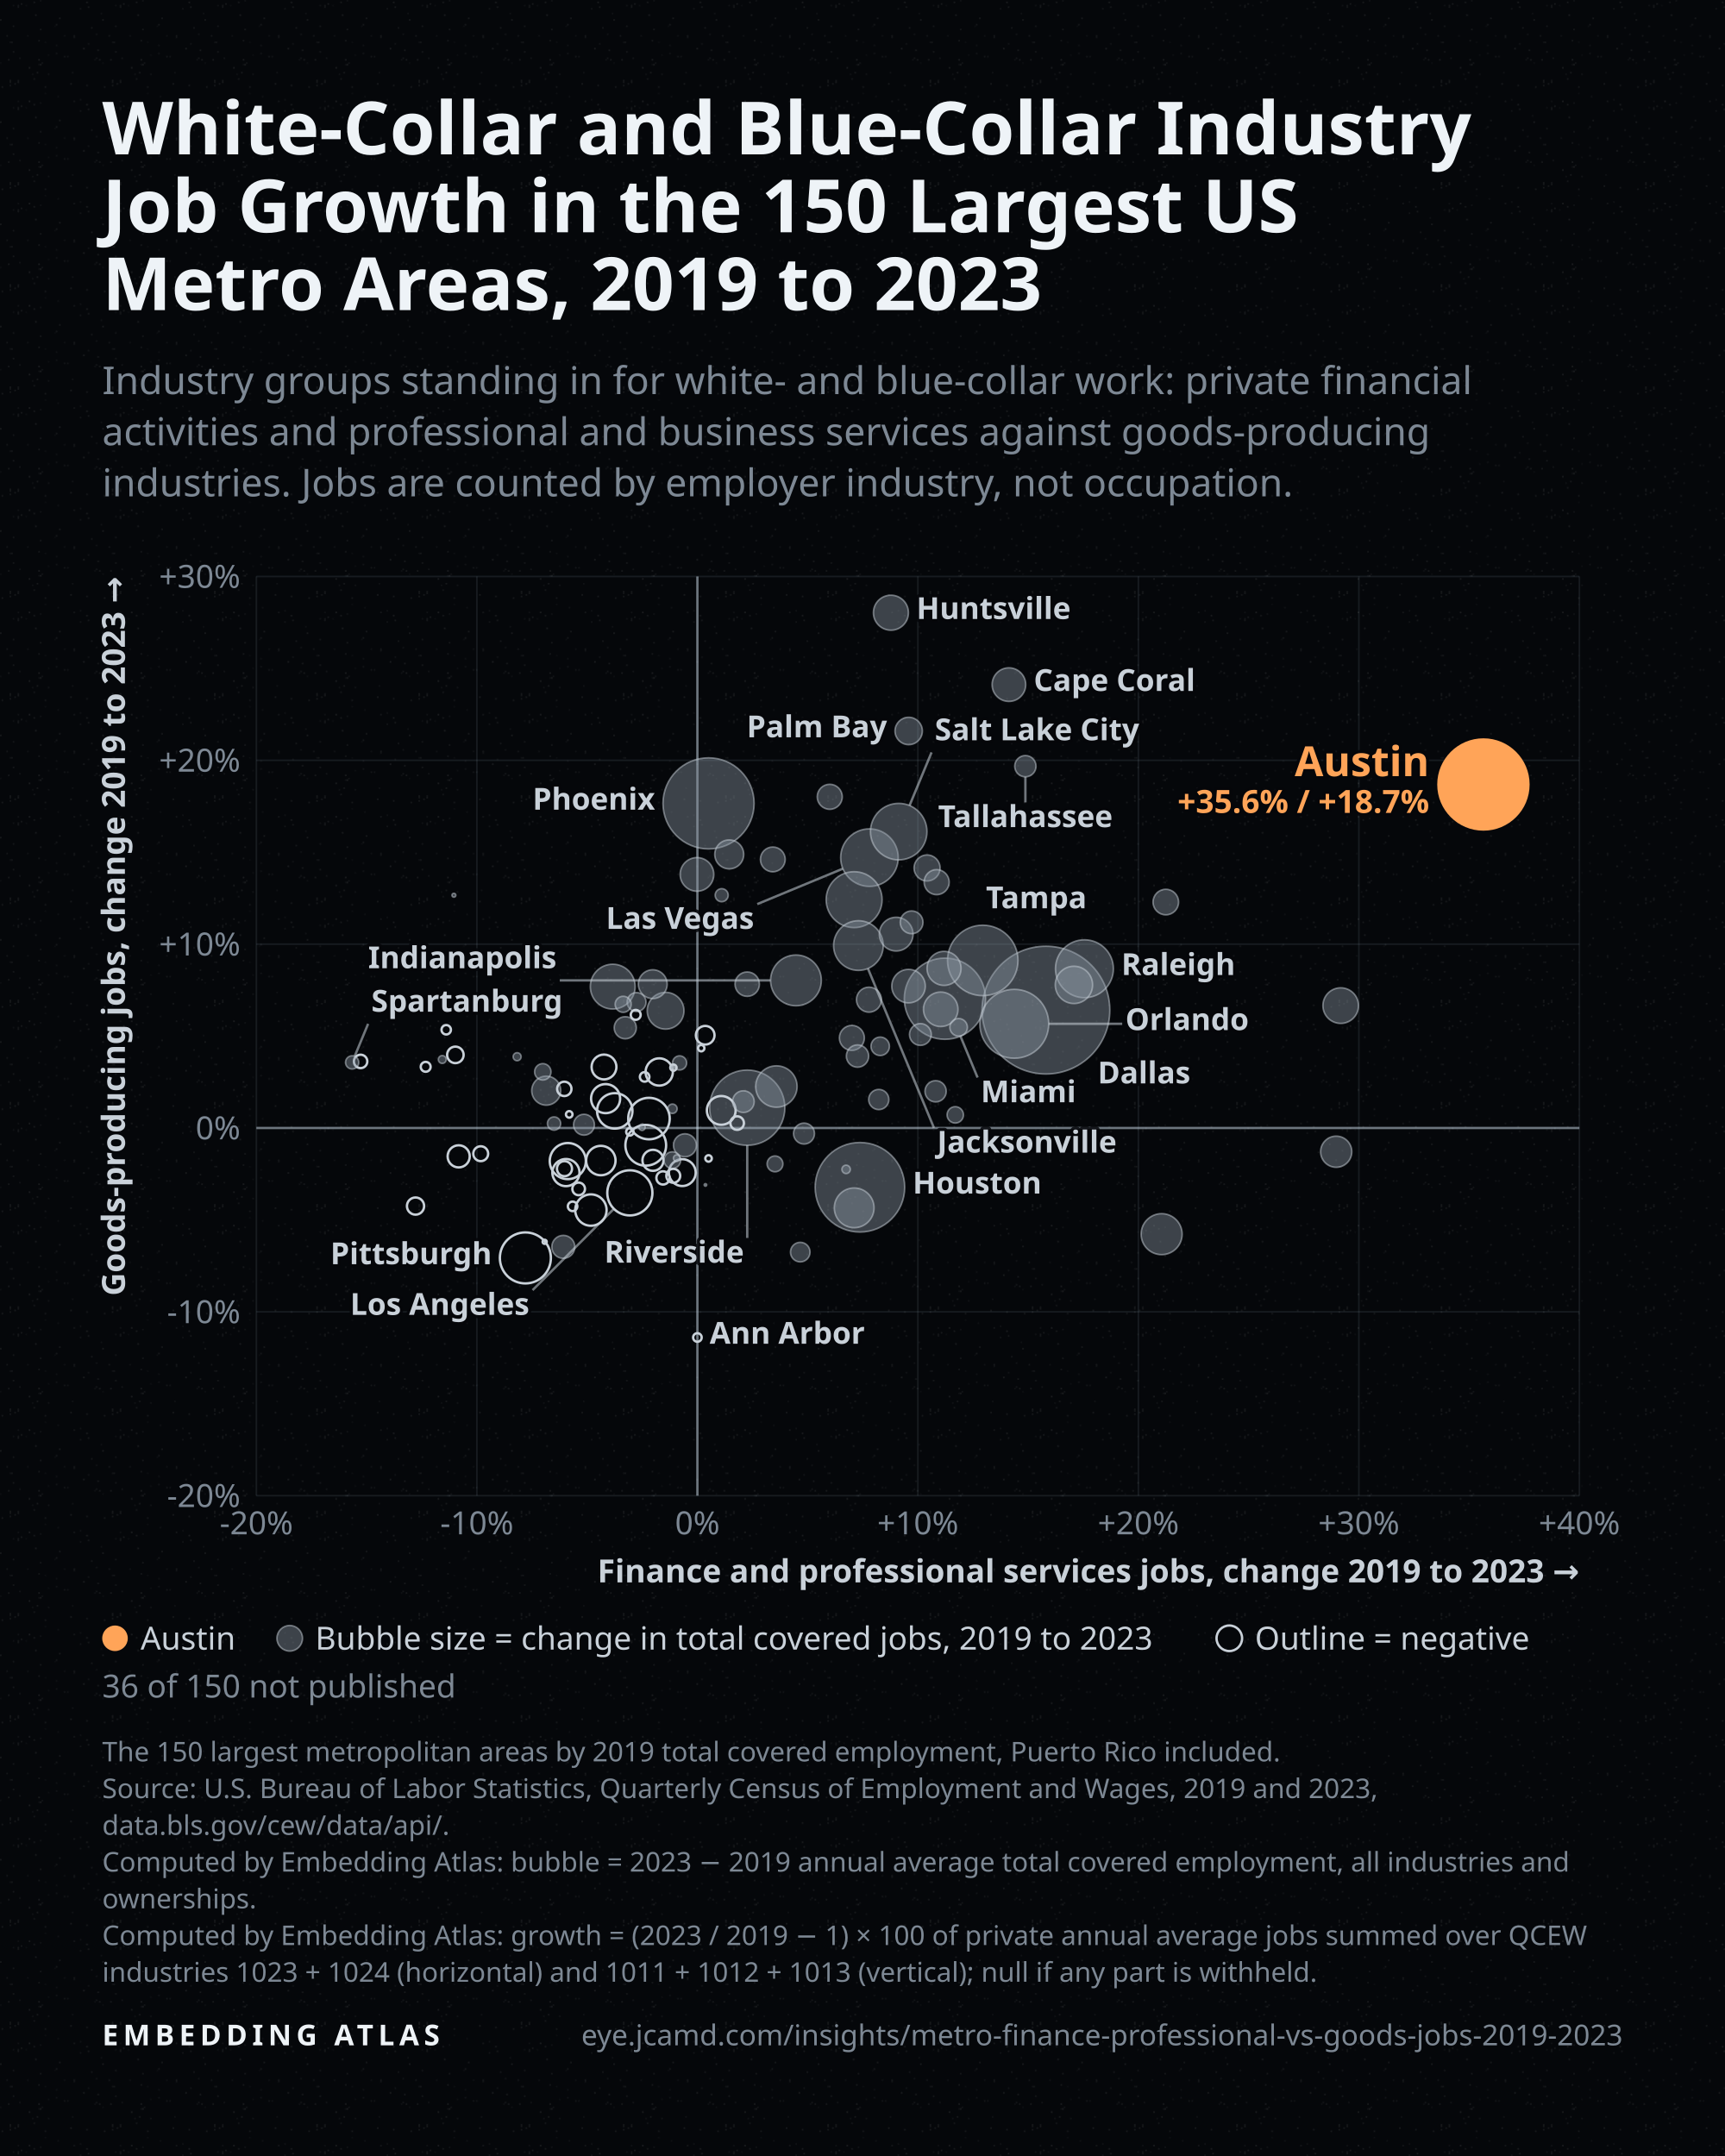
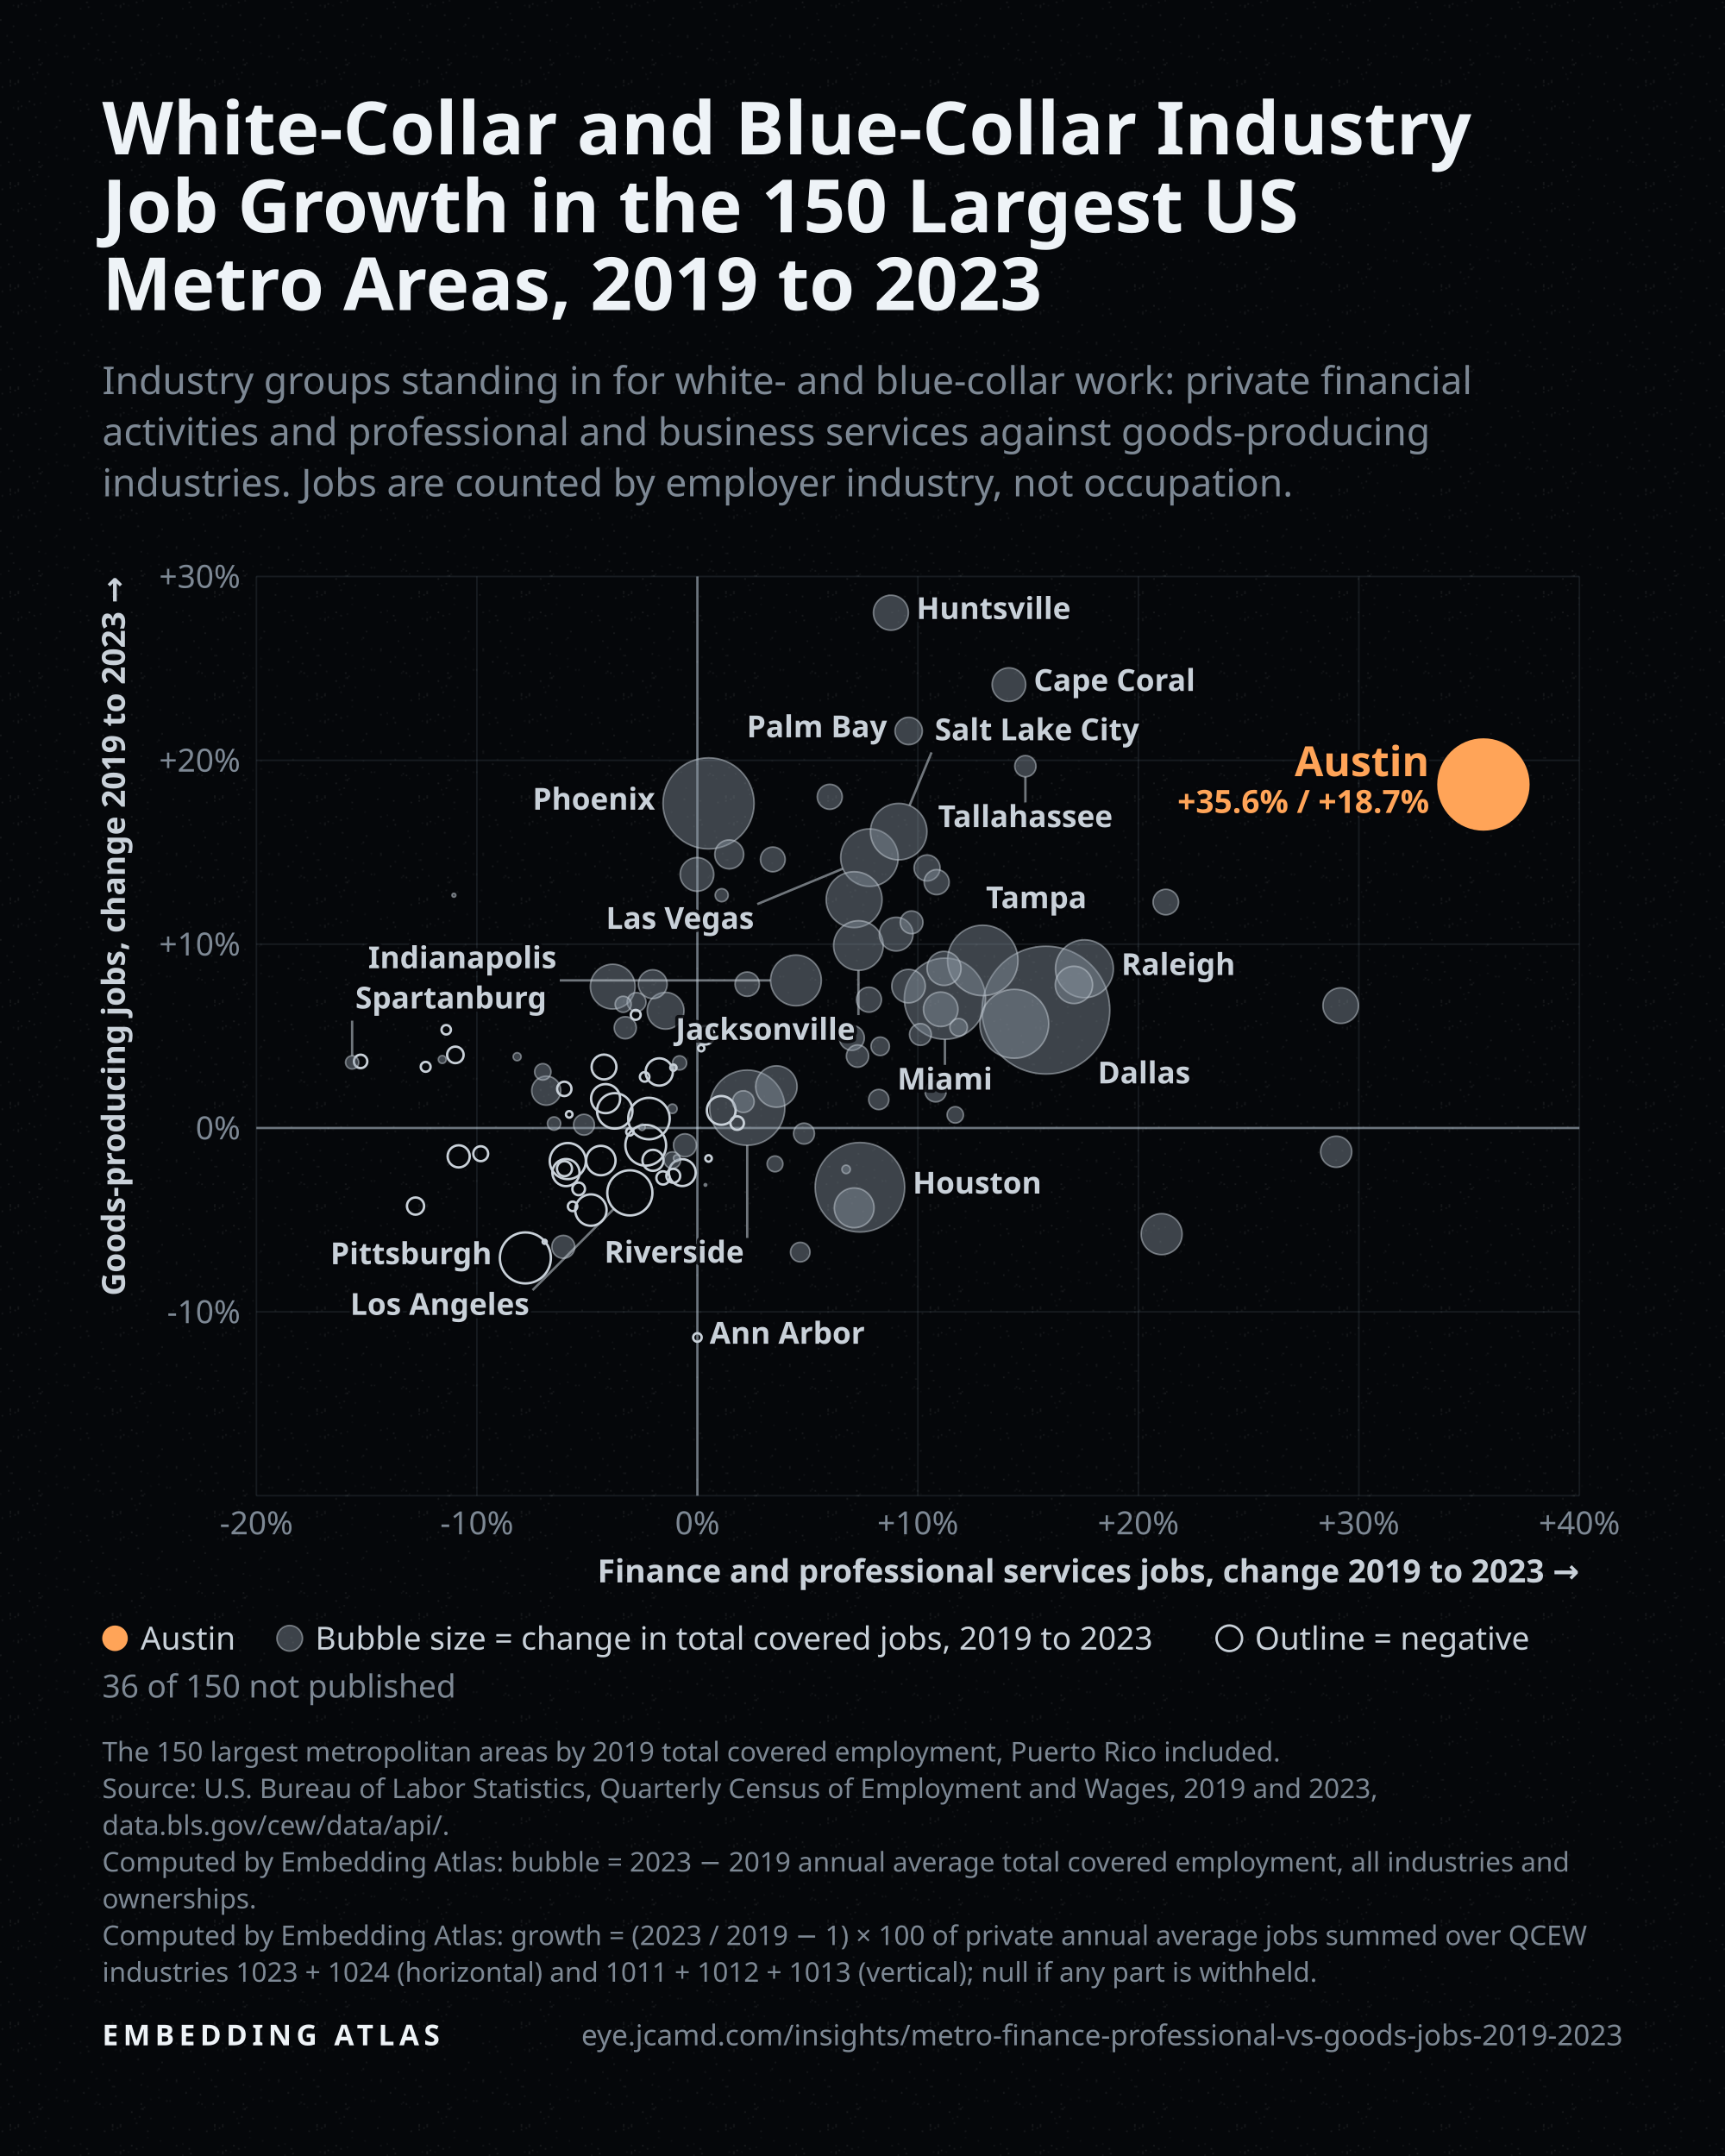
<svg xmlns="http://www.w3.org/2000/svg" width="1080" height="1350" viewBox="0 0 1080 1350" role="img" aria-labelledby="i163cb586219c9-t i163cb586219c9-d" font-family="Geist,system-ui,sans-serif">
  <defs>
    <pattern id="i163cb586219c9-grain" width="64" height="64" patternUnits="userSpaceOnUse">
      <rect x="60" y="21" width="1" height="1" fill="#ffffff" fill-opacity="0.05" />
      <rect x="0" y="39" width="1" height="1" fill="#ffffff" fill-opacity="0.03" />
      <rect x="44" y="52" width="1" height="1" fill="#ffffff" fill-opacity="0.07" />
      <rect x="60" y="36" width="1" height="1" fill="#ffffff" fill-opacity="0.06" />
      <rect x="46" y="63" width="1" height="1" fill="#ffffff" fill-opacity="0.06" />
      <rect x="28" y="54" width="1" height="1" fill="#ffffff" fill-opacity="0.07" />
      <rect x="57" y="17" width="1" height="1" fill="#ffffff" fill-opacity="0.06" />
      <rect x="46" y="22" width="1" height="1" fill="#ffffff" fill-opacity="0.07" />
      <rect x="6" y="26" width="1" height="1" fill="#ffffff" fill-opacity="0.04" />
      <rect x="8" y="16" width="1" height="1" fill="#ffffff" fill-opacity="0.06" />
      <rect x="16" y="3" width="1" height="1" fill="#ffffff" fill-opacity="0.03" />
      <rect x="23" y="45" width="1" height="1" fill="#ffffff" fill-opacity="0.07" />
      <rect x="35" y="28" width="1" height="1" fill="#ffffff" fill-opacity="0.04" />
      <rect x="8" y="3" width="1" height="1" fill="#ffffff" fill-opacity="0.04" />
      <rect x="25" y="0" width="1" height="1" fill="#ffffff" fill-opacity="0.04" />
      <rect x="22" y="9" width="1" height="1" fill="#ffffff" fill-opacity="0.08" />
      <rect x="6" y="50" width="1" height="1" fill="#ffffff" fill-opacity="0.07" />
      <rect x="37" y="11" width="1" height="1" fill="#ffffff" fill-opacity="0.07" />
      <rect x="8" y="32" width="1" height="1" fill="#ffffff" fill-opacity="0.06" />
      <rect x="24" y="37" width="1" height="1" fill="#ffffff" fill-opacity="0.08" />
      <rect x="6" y="53" width="1" height="1" fill="#ffffff" fill-opacity="0.07" />
      <rect x="9" y="52" width="1" height="1" fill="#ffffff" fill-opacity="0.07" />
      <rect x="42" y="35" width="1" height="1" fill="#ffffff" fill-opacity="0.05" />
      <rect x="63" y="8" width="1" height="1" fill="#ffffff" fill-opacity="0.04" />
      <rect x="18" y="42" width="1" height="1" fill="#ffffff" fill-opacity="0.08" />
      <rect x="40" y="35" width="1" height="1" fill="#ffffff" fill-opacity="0.06" />
      <rect x="11" y="51" width="1" height="1" fill="#ffffff" fill-opacity="0.07" />
      <rect x="26" y="39" width="1" height="1" fill="#ffffff" fill-opacity="0.05" />
      <rect x="21" y="1" width="1" height="1" fill="#ffffff" fill-opacity="0.07" />
      <rect x="1" y="54" width="1" height="1" fill="#ffffff" fill-opacity="0.07" />
      <rect x="30" y="34" width="1" height="1" fill="#ffffff" fill-opacity="0.03" />
      <rect x="45" y="45" width="1" height="1" fill="#ffffff" fill-opacity="0.04" />
      <rect x="36" y="60" width="1" height="1" fill="#ffffff" fill-opacity="0.04" />
      <rect x="62" y="37" width="1" height="1" fill="#ffffff" fill-opacity="0.07" />
      <rect x="17" y="22" width="1" height="1" fill="#ffffff" fill-opacity="0.04" />
      <rect x="59" y="37" width="1" height="1" fill="#ffffff" fill-opacity="0.04" />
      <rect x="52" y="30" width="1" height="1" fill="#ffffff" fill-opacity="0.08" />
      <rect x="28" y="58" width="1" height="1" fill="#ffffff" fill-opacity="0.03" />
      <rect x="11" y="4" width="1" height="1" fill="#ffffff" fill-opacity="0.06" />
      <rect x="34" y="16" width="1" height="1" fill="#ffffff" fill-opacity="0.03" />
      <rect x="20" y="46" width="1" height="1" fill="#ffffff" fill-opacity="0.04" />
      <rect x="25" y="40" width="1" height="1" fill="#ffffff" fill-opacity="0.08" />
      <rect x="40" y="22" width="1" height="1" fill="#ffffff" fill-opacity="0.04" />
      <rect x="35" y="15" width="1" height="1" fill="#ffffff" fill-opacity="0.07" />
      <rect x="11" y="3" width="1" height="1" fill="#ffffff" fill-opacity="0.06" />
      <rect x="21" y="49" width="1" height="1" fill="#ffffff" fill-opacity="0.06" />
      <rect x="11" y="50" width="1" height="1" fill="#ffffff" fill-opacity="0.06" />
      <rect x="0" y="12" width="1" height="1" fill="#ffffff" fill-opacity="0.07" />
      <rect x="55" y="4" width="1" height="1" fill="#ffffff" fill-opacity="0.07" />
      <rect x="7" y="26" width="1" height="1" fill="#ffffff" fill-opacity="0.06" />
      <rect x="61" y="31" width="1" height="1" fill="#ffffff" fill-opacity="0.07" />
      <rect x="35" y="33" width="1" height="1" fill="#ffffff" fill-opacity="0.05" />
      <rect x="54" y="1" width="1" height="1" fill="#ffffff" fill-opacity="0.08" />
      <rect x="46" y="23" width="1" height="1" fill="#ffffff" fill-opacity="0.05" />
      <rect x="12" y="36" width="1" height="1" fill="#ffffff" fill-opacity="0.05" />
      <rect x="50" y="5" width="1" height="1" fill="#ffffff" fill-opacity="0.05" />
      <rect x="5" y="37" width="1" height="1" fill="#ffffff" fill-opacity="0.07" />
      <rect x="30" y="46" width="1" height="1" fill="#ffffff" fill-opacity="0.05" />
      <rect x="18" y="63" width="1" height="1" fill="#ffffff" fill-opacity="0.08" />
      <rect x="6" y="51" width="1" height="1" fill="#ffffff" fill-opacity="0.06" />
      <rect x="11" y="63" width="1" height="1" fill="#ffffff" fill-opacity="0.04" />
      <rect x="4" y="22" width="1" height="1" fill="#ffffff" fill-opacity="0.06" />
      <rect x="24" y="40" width="1" height="1" fill="#ffffff" fill-opacity="0.04" />
      <rect x="24" y="25" width="1" height="1" fill="#ffffff" fill-opacity="0.06" />
      <rect x="25" y="18" width="1" height="1" fill="#ffffff" fill-opacity="0.06" />
      <rect x="28" y="26" width="1" height="1" fill="#ffffff" fill-opacity="0.03" />
      <rect x="55" y="27" width="1" height="1" fill="#ffffff" fill-opacity="0.05" />
      <rect x="54" y="53" width="1" height="1" fill="#ffffff" fill-opacity="0.07" />
      <rect x="50" y="62" width="1" height="1" fill="#ffffff" fill-opacity="0.04" />
      <rect x="13" y="2" width="1" height="1" fill="#ffffff" fill-opacity="0.07" />
    </pattern>
  </defs>
  <rect x="0" y="0" width="1080" height="1350" fill="#05070a" />
  <rect x="0" y="0" width="1080" height="1350" fill="url(#i163cb586219c9-grain)" />
  <line x1="160.53" y1="360.97" x2="160.53" y2="936.53" stroke="#b4d2eb" stroke-opacity="0.1" stroke-width="1" />
  <line x1="298.58" y1="360.97" x2="298.58" y2="936.53" stroke="#b4d2eb" stroke-opacity="0.1" stroke-width="1" />
  <line x1="436.63" y1="360.97" x2="436.63" y2="936.53" stroke="#b4d2eb" stroke-opacity="0.1" stroke-width="1" />
  <line x1="574.68" y1="360.97" x2="574.68" y2="936.53" stroke="#b4d2eb" stroke-opacity="0.1" stroke-width="1" />
  <line x1="712.73" y1="360.97" x2="712.73" y2="936.53" stroke="#b4d2eb" stroke-opacity="0.1" stroke-width="1" />
  <line x1="850.78" y1="360.97" x2="850.78" y2="936.53" stroke="#b4d2eb" stroke-opacity="0.1" stroke-width="1" />
  <line x1="988.83" y1="360.97" x2="988.83" y2="936.53" stroke="#b4d2eb" stroke-opacity="0.1" stroke-width="1" />
  <line x1="160.53" y1="936.53" x2="988.83" y2="936.53" stroke="#b4d2eb" stroke-opacity="0.1" stroke-width="1" />
  <line x1="160.53" y1="821.41" x2="988.83" y2="821.41" stroke="#b4d2eb" stroke-opacity="0.1" stroke-width="1" />
  <line x1="160.53" y1="706.3" x2="988.83" y2="706.3" stroke="#b4d2eb" stroke-opacity="0.1" stroke-width="1" />
  <line x1="160.53" y1="591.19" x2="988.83" y2="591.19" stroke="#b4d2eb" stroke-opacity="0.1" stroke-width="1" />
  <line x1="160.53" y1="476.08" x2="988.83" y2="476.08" stroke="#b4d2eb" stroke-opacity="0.1" stroke-width="1" />
  <line x1="160.53" y1="360.97" x2="988.83" y2="360.97" stroke="#b4d2eb" stroke-opacity="0.1" stroke-width="1" />
  <line x1="436.63" y1="360.97" x2="436.63" y2="936.53" stroke="#d6e6f2" stroke-opacity="0.45" stroke-width="1.5" />
  <line x1="160.53" y1="706.3" x2="988.83" y2="706.3" stroke="#d6e6f2" stroke-opacity="0.45" stroke-width="1.5" />
  <circle cx="654.84" cy="632.49" r="40" fill="#8b96a3" fill-opacity="0.42" stroke="#c9d1d9" stroke-opacity="0.5" stroke-width="1" />
+   <circle cx="928.75" cy="491.22" r="28.92" fill="#ffa458" />
  <circle cx="443.62" cy="503.04" r="28.52" fill="#8b96a3" fill-opacity="0.42" stroke="#c9d1d9" stroke-opacity="0.5" stroke-width="1" />
  <circle cx="538.39" cy="743.42" r="28.03" fill="#8b96a3" fill-opacity="0.42" stroke="#c9d1d9" stroke-opacity="0.5" stroke-width="1" />
  <circle cx="591.6" cy="625.35" r="25.43" fill="#8b96a3" fill-opacity="0.42" stroke="#c9d1d9" stroke-opacity="0.5" stroke-width="1" />
  <circle cx="467.83" cy="693.59" r="23.56" fill="#8b96a3" fill-opacity="0.42" stroke="#c9d1d9" stroke-opacity="0.5" stroke-width="1" />
  <circle cx="615.29" cy="601.39" r="22.06" fill="#8b96a3" fill-opacity="0.42" stroke="#c9d1d9" stroke-opacity="0.5" stroke-width="1" />
  <circle cx="635.02" cy="641.06" r="21.57" fill="#8b96a3" fill-opacity="0.42" stroke="#c9d1d9" stroke-opacity="0.5" stroke-width="1" />
  <circle cx="678.95" cy="606.59" r="18.13" fill="#8b96a3" fill-opacity="0.42" stroke="#c9d1d9" stroke-opacity="0.5" stroke-width="1" />
  <circle cx="544.35" cy="537.02" r="18.02" fill="#8b96a3" fill-opacity="0.42" stroke="#c9d1d9" stroke-opacity="0.5" stroke-width="1" />
  <circle cx="562.67" cy="520.73" r="17.69" fill="#8b96a3" fill-opacity="0.42" stroke="#c9d1d9" stroke-opacity="0.5" stroke-width="1" />
  <circle cx="534.75" cy="563.33" r="17.51" fill="#8b96a3" fill-opacity="0.42" stroke="#c9d1d9" stroke-opacity="0.5" stroke-width="1" />
  <circle cx="328.93" cy="787.66" r="15.97" fill="none" stroke="#c9d1d9" stroke-width="1.5" />
  <circle cx="498.34" cy="613.88" r="15.89" fill="#8b96a3" fill-opacity="0.42" stroke="#c9d1d9" stroke-opacity="0.5" stroke-width="1" />
  <circle cx="537.45" cy="592.07" r="15.55" fill="#8b96a3" fill-opacity="0.42" stroke="#c9d1d9" stroke-opacity="0.5" stroke-width="1" />
  <circle cx="394.34" cy="746.93" r="14.13" fill="none" stroke="#c9d1d9" stroke-width="1.5" />
  <circle cx="383.62" cy="617.79" r="14.03" fill="#8b96a3" fill-opacity="0.42" stroke="#c9d1d9" stroke-opacity="0.5" stroke-width="1" />
  <circle cx="406.31" cy="700.4" r="12.99" fill="none" stroke="#c9d1d9" stroke-width="1.5" />
  <circle cx="486.1" cy="680.33" r="12.96" fill="#8b96a3" fill-opacity="0.42" stroke="#c9d1d9" stroke-opacity="0.5" stroke-width="1" />
  <circle cx="727.28" cy="772.78" r="12.83" fill="#8b96a3" fill-opacity="0.42" stroke="#c9d1d9" stroke-opacity="0.5" stroke-width="1" />
  <circle cx="404.3" cy="717.13" r="12.75" fill="none" stroke="#c9d1d9" stroke-width="1.5" />
  <circle cx="534.79" cy="756.3" r="12.44" fill="#8b96a3" fill-opacity="0.42" stroke="#c9d1d9" stroke-opacity="0.5" stroke-width="1" />
  <circle cx="672.37" cy="616.7" r="11.68" fill="#8b96a3" fill-opacity="0.42" stroke="#c9d1d9" stroke-opacity="0.5" stroke-width="1" />
  <circle cx="416.72" cy="632.88" r="11.51" fill="#8b96a3" fill-opacity="0.42" stroke="#c9d1d9" stroke-opacity="0.5" stroke-width="1" />
  <circle cx="355.49" cy="727.02" r="11.3" fill="none" stroke="#c9d1d9" stroke-width="1.5" />
  <circle cx="839.41" cy="629.68" r="11.14" fill="#8b96a3" fill-opacity="0.42" stroke="#c9d1d9" stroke-opacity="0.5" stroke-width="1" />
  <circle cx="384.89" cy="695.58" r="11.09" fill="none" stroke="#c9d1d9" stroke-width="1.5" />
  <circle cx="557.8" cy="383.65" r="10.96" fill="#8b96a3" fill-opacity="0.42" stroke="#c9d1d9" stroke-opacity="0.5" stroke-width="1" />
  <circle cx="588.98" cy="631.98" r="10.8" fill="#8b96a3" fill-opacity="0.42" stroke="#c9d1d9" stroke-opacity="0.5" stroke-width="1" />
  <circle cx="591.05" cy="606.37" r="10.65" fill="#8b96a3" fill-opacity="0.42" stroke="#c9d1d9" stroke-opacity="0.5" stroke-width="1" />
  <circle cx="561.09" cy="584.92" r="10.56" fill="#8b96a3" fill-opacity="0.42" stroke="#c9d1d9" stroke-opacity="0.5" stroke-width="1" />
  <circle cx="436.37" cy="547.52" r="10.53" fill="#8b96a3" fill-opacity="0.42" stroke="#c9d1d9" stroke-opacity="0.5" stroke-width="1" />
  <circle cx="631.67" cy="428.69" r="10.51" fill="#8b96a3" fill-opacity="0.42" stroke="#c9d1d9" stroke-opacity="0.5" stroke-width="1" />
  <circle cx="568.82" cy="617.48" r="10.49" fill="#8b96a3" fill-opacity="0.42" stroke="#c9d1d9" stroke-opacity="0.5" stroke-width="1" />
  <circle cx="369.96" cy="757.69" r="9.82" fill="none" stroke="#c9d1d9" stroke-width="1.5" />
  <circle cx="836.58" cy="721.16" r="9.75" fill="#8b96a3" fill-opacity="0.42" stroke="#c9d1d9" stroke-opacity="0.5" stroke-width="1" />
  <circle cx="376.18" cy="726.69" r="9.2" fill="none" stroke="#c9d1d9" stroke-width="1.5" />
  <circle cx="379.16" cy="687.92" r="9.09" fill="none" stroke="#c9d1d9" stroke-width="1.5" />
  <circle cx="342" cy="682.92" r="9.09" fill="#8b96a3" fill-opacity="0.42" stroke="#c9d1d9" stroke-opacity="0.5" stroke-width="1" />
  <circle cx="456.57" cy="534.98" r="9.06" fill="#8b96a3" fill-opacity="0.42" stroke="#c9d1d9" stroke-opacity="0.5" stroke-width="1" />
  <circle cx="408.68" cy="616.25" r="9.01" fill="#8b96a3" fill-opacity="0.42" stroke="#c9d1d9" stroke-opacity="0.5" stroke-width="1" />
  <circle cx="451.57" cy="695.28" r="8.99" fill="none" stroke="#c9d1d9" stroke-width="1.5" />
  <circle cx="568.92" cy="457.71" r="8.56" fill="#8b96a3" fill-opacity="0.42" stroke="#c9d1d9" stroke-opacity="0.5" stroke-width="1" />
  <circle cx="412.73" cy="671.22" r="8.53" fill="none" stroke="#c9d1d9" stroke-width="1.5" />
  <circle cx="354.32" cy="734.22" r="8.49" fill="none" stroke="#c9d1d9" stroke-width="1.5" />
  <circle cx="427.17" cy="734.23" r="8.4" fill="none" stroke="#c9d1d9" stroke-width="1.5" />
  <circle cx="580.43" cy="543.49" r="8.14" fill="#8b96a3" fill-opacity="0.42" stroke="#c9d1d9" stroke-opacity="0.5" stroke-width="1" />
  <circle cx="729.9" cy="564.84" r="8" fill="#8b96a3" fill-opacity="0.42" stroke="#c9d1d9" stroke-opacity="0.5" stroke-width="1" />
  <circle cx="586.42" cy="552.36" r="7.84" fill="#8b96a3" fill-opacity="0.42" stroke="#c9d1d9" stroke-opacity="0.5" stroke-width="1" />
  <circle cx="519.49" cy="498.92" r="7.83" fill="#8b96a3" fill-opacity="0.42" stroke="#c9d1d9" stroke-opacity="0.5" stroke-width="1" />
  <circle cx="544.04" cy="625.95" r="7.82" fill="#8b96a3" fill-opacity="0.42" stroke="#c9d1d9" stroke-opacity="0.5" stroke-width="1" />
  <circle cx="533.34" cy="649.9" r="7.82" fill="#8b96a3" fill-opacity="0.42" stroke="#c9d1d9" stroke-opacity="0.5" stroke-width="1" />
  <circle cx="378.15" cy="668.1" r="7.77" fill="none" stroke="#c9d1d9" stroke-width="1.5" />
  <circle cx="483.84" cy="538.12" r="7.76" fill="#8b96a3" fill-opacity="0.42" stroke="#c9d1d9" stroke-opacity="0.5" stroke-width="1" />
  <circle cx="467.82" cy="616.24" r="7.64" fill="#8b96a3" fill-opacity="0.42" stroke="#c9d1d9" stroke-opacity="0.5" stroke-width="1" />
  <circle cx="352.69" cy="780.74" r="7.2" fill="#8b96a3" fill-opacity="0.42" stroke="#c9d1d9" stroke-opacity="0.5" stroke-width="1" />
  <circle cx="428.84" cy="717.13" r="7.2" fill="#8b96a3" fill-opacity="0.42" stroke="#c9d1d9" stroke-opacity="0.5" stroke-width="1" />
  <circle cx="570.75" cy="577.53" r="7.13" fill="#8b96a3" fill-opacity="0.42" stroke="#c9d1d9" stroke-opacity="0.5" stroke-width="1" />
  <circle cx="536.88" cy="661.26" r="6.99" fill="#8b96a3" fill-opacity="0.42" stroke="#c9d1d9" stroke-opacity="0.5" stroke-width="1" />
  <circle cx="391.47" cy="643.53" r="6.93" fill="#8b96a3" fill-opacity="0.42" stroke="#c9d1d9" stroke-opacity="0.5" stroke-width="1" />
  <circle cx="287.17" cy="724.06" r="6.93" fill="none" stroke="#c9d1d9" stroke-width="1.5" />
  <circle cx="576.24" cy="647.75" r="6.83" fill="#8b96a3" fill-opacity="0.42" stroke="#c9d1d9" stroke-opacity="0.5" stroke-width="1" />
  <circle cx="465.41" cy="689.79" r="6.79" fill="#8b96a3" fill-opacity="0.42" stroke="#c9d1d9" stroke-opacity="0.5" stroke-width="1" />
  <circle cx="585.78" cy="683.33" r="6.66" fill="#8b96a3" fill-opacity="0.42" stroke="#c9d1d9" stroke-opacity="0.5" stroke-width="1" />
  <circle cx="641.98" cy="479.76" r="6.66" fill="#8b96a3" fill-opacity="0.42" stroke="#c9d1d9" stroke-opacity="0.5" stroke-width="1" />
  <circle cx="408.81" cy="726.55" r="6.59" fill="none" stroke="#c9d1d9" stroke-width="1.5" />
  <circle cx="503.39" cy="709.79" r="6.56" fill="#8b96a3" fill-opacity="0.42" stroke="#c9d1d9" stroke-opacity="0.5" stroke-width="1" />
  <circle cx="365.64" cy="704.25" r="6.54" fill="#8b96a3" fill-opacity="0.42" stroke="#c9d1d9" stroke-opacity="0.5" stroke-width="1" />
  <circle cx="550.19" cy="688.47" r="6.32" fill="#8b96a3" fill-opacity="0.42" stroke="#c9d1d9" stroke-opacity="0.5" stroke-width="1" />
  <circle cx="501.03" cy="784.02" r="6.12" fill="#8b96a3" fill-opacity="0.42" stroke="#c9d1d9" stroke-opacity="0.5" stroke-width="1" />
  <circle cx="398.53" cy="627.45" r="5.93" fill="#8b96a3" fill-opacity="0.42" stroke="#c9d1d9" stroke-opacity="0.5" stroke-width="1" />
  <circle cx="441.52" cy="648.23" r="5.84" fill="none" stroke="#c9d1d9" stroke-width="1.5" />
  <circle cx="551.09" cy="655.15" r="5.78" fill="#8b96a3" fill-opacity="0.42" stroke="#c9d1d9" stroke-opacity="0.5" stroke-width="1" />
  <circle cx="600.18" cy="643.26" r="5.5" fill="#8b96a3" fill-opacity="0.42" stroke="#c9d1d9" stroke-opacity="0.5" stroke-width="1" />
  <circle cx="260.16" cy="755.19" r="5.38" fill="none" stroke="#c9d1d9" stroke-width="1.5" />
  <circle cx="420.93" cy="726.45" r="5.23" fill="#8b96a3" fill-opacity="0.42" stroke="#c9d1d9" stroke-opacity="0.5" stroke-width="1" />
  <circle cx="285.1" cy="660.52" r="5.17" fill="none" stroke="#c9d1d9" stroke-width="1.5" />
  <circle cx="339.84" cy="671.14" r="5.14" fill="#8b96a3" fill-opacity="0.42" stroke="#c9d1d9" stroke-opacity="0.5" stroke-width="1" />
  <circle cx="598.08" cy="698.08" r="5.13" fill="#8b96a3" fill-opacity="0.42" stroke="#c9d1d9" stroke-opacity="0.5" stroke-width="1" />
  <circle cx="390.16" cy="628.85" r="5.03" fill="#8b96a3" fill-opacity="0.42" stroke="#c9d1d9" stroke-opacity="0.5" stroke-width="1" />
  <circle cx="485.22" cy="728.78" r="4.96" fill="#8b96a3" fill-opacity="0.42" stroke="#c9d1d9" stroke-opacity="0.5" stroke-width="1" />
  <circle cx="353.41" cy="731.77" r="4.71" fill="none" stroke="#c9d1d9" stroke-width="1.5" />
  <circle cx="300.97" cy="722.4" r="4.66" fill="none" stroke="#c9d1d9" stroke-width="1.5" />
  <circle cx="353.3" cy="681.81" r="4.49" fill="none" stroke="#c9d1d9" stroke-width="1.5" />
  <circle cx="425.48" cy="665.55" r="4.43" fill="#8b96a3" fill-opacity="0.42" stroke="#c9d1d9" stroke-opacity="0.5" stroke-width="1" />
  <circle cx="421.52" cy="736.24" r="4.35" fill="none" stroke="#c9d1d9" stroke-width="1.5" />
  <circle cx="461.52" cy="703.22" r="4.24" fill="none" stroke="#c9d1d9" stroke-width="1.5" />
  <circle cx="225.77" cy="664.61" r="4.2" fill="none" stroke="#c9d1d9" stroke-width="1.5" />
  <circle cx="346.88" cy="703.51" r="4.16" fill="#8b96a3" fill-opacity="0.42" stroke="#c9d1d9" stroke-opacity="0.5" stroke-width="1" />
  <circle cx="220.47" cy="665.23" r="4.14" fill="#8b96a3" fill-opacity="0.42" stroke="#c9d1d9" stroke-opacity="0.5" stroke-width="1" />
  <circle cx="415.09" cy="737.57" r="4.14" fill="none" stroke="#c9d1d9" stroke-width="1.5" />
  <circle cx="451.84" cy="560.54" r="4.09" fill="#8b96a3" fill-opacity="0.42" stroke="#c9d1d9" stroke-opacity="0.5" stroke-width="1" />
  <circle cx="362.29" cy="744.44" r="3.95" fill="none" stroke="#c9d1d9" stroke-width="1.5" />
  <circle cx="398.01" cy="635.47" r="3.1" fill="none" stroke="#c9d1d9" stroke-width="1.5" />
  <circle cx="266.51" cy="668" r="3.09" fill="none" stroke="#c9d1d9" stroke-width="1.5" />
  <circle cx="403.6" cy="674.31" r="2.98" fill="none" stroke="#c9d1d9" stroke-width="1.5" />
  <circle cx="358.49" cy="755.36" r="2.97" fill="none" stroke="#c9d1d9" stroke-width="1.5" />
  <circle cx="279.37" cy="644.8" r="2.94" fill="none" stroke="#c9d1d9" stroke-width="1.5" />
  <circle cx="421.02" cy="694.25" r="2.94" fill="#8b96a3" fill-opacity="0.42" stroke="#c9d1d9" stroke-opacity="0.5" stroke-width="1" />
  <circle cx="436.63" cy="837.47" r="2.68" fill="none" stroke="#c9d1d9" stroke-width="1.5" />
  <circle cx="529.74" cy="732.21" r="2.63" fill="#8b96a3" fill-opacity="0.42" stroke="#c9d1d9" stroke-opacity="0.5" stroke-width="1" />
  <circle cx="323.77" cy="661.67" r="2.51" fill="#8b96a3" fill-opacity="0.42" stroke="#c9d1d9" stroke-opacity="0.5" stroke-width="1" />
  <circle cx="276.9" cy="663.41" r="2.46" fill="#8b96a3" fill-opacity="0.42" stroke="#c9d1d9" stroke-opacity="0.5" stroke-width="1" />
  <circle cx="394.36" cy="708.73" r="2.31" fill="none" stroke="#c9d1d9" stroke-width="1.5" />
  <circle cx="423.69" cy="725.19" r="2.07" fill="#8b96a3" fill-opacity="0.42" stroke="#c9d1d9" stroke-opacity="0.5" stroke-width="1" />
  <circle cx="356.38" cy="697.78" r="2.05" fill="none" stroke="#c9d1d9" stroke-width="1.5" />
  <circle cx="443.61" cy="725.37" r="2.03" fill="none" stroke="#c9d1d9" stroke-width="1.5" />
  <circle cx="439.02" cy="656.32" r="1.99" fill="none" stroke="#c9d1d9" stroke-width="1.5" />
  <circle cx="401.99" cy="705.86" r="1.98" fill="#8b96a3" fill-opacity="0.42" stroke="#c9d1d9" stroke-opacity="0.5" stroke-width="1" />
  <circle cx="421.61" cy="668.51" r="1.97" fill="none" stroke="#c9d1d9" stroke-width="1.5" />
  <circle cx="420.85" cy="668.47" r="1.31" fill="#8b96a3" fill-opacity="0.42" stroke="#c9d1d9" stroke-opacity="0.5" stroke-width="1" />
  <circle cx="341" cy="777.57" r="1.29" fill="none" stroke="#c9d1d9" stroke-width="1.5" />
  <circle cx="284.18" cy="560.56" r="1.22" fill="#8b96a3" fill-opacity="0.42" stroke="#c9d1d9" stroke-opacity="0.5" stroke-width="1" />
  <circle cx="441.67" cy="741.95" r="0.8" fill="#8b96a3" fill-opacity="0.42" stroke="#c9d1d9" stroke-opacity="0.5" stroke-width="1" />
-   <circle cx="928.75" cy="491.22" r="28.92" fill="#ffa458" />
  <line x1="641.98" y1="486.42" x2="641.98" y2="502.42" stroke="#c9d1d9" stroke-opacity="0.55" stroke-width="1.5" />
-   <line x1="222.06" y1="661.41" x2="230.47" y2="641.08" stroke="#c9d1d9" stroke-opacity="0.55" stroke-width="1.5" />
-   <line x1="601.33" y1="648.84" x2="612.05" y2="674.71" stroke="#c9d1d9" stroke-opacity="0.55" stroke-width="1.5" />
+   <line x1="220.47" y1="661.09" x2="220.47" y2="639.09" stroke="#c9d1d9" stroke-opacity="0.55" stroke-width="1.5" />
+   <line x1="591.6" y1="650.78" x2="591.6" y2="666.78" stroke="#c9d1d9" stroke-opacity="0.55" stroke-width="1.5" />
  <line x1="467.83" y1="717.16" x2="467.83" y2="775.16" stroke="#c9d1d9" stroke-opacity="0.55" stroke-width="1.5" />
-   <line x1="656.59" y1="641.06" x2="702.59" y2="641.06" stroke="#c9d1d9" stroke-opacity="0.55" stroke-width="1.5" />
  <line x1="527.71" y1="543.92" x2="474.12" y2="566.11" stroke="#c9d1d9" stroke-opacity="0.55" stroke-width="1.5" />
  <line x1="569.44" y1="504.39" x2="583.22" y2="471.13" stroke="#c9d1d9" stroke-opacity="0.55" stroke-width="1.5" />
  <line x1="482.45" y1="613.88" x2="350.45" y2="613.88" stroke="#c9d1d9" stroke-opacity="0.55" stroke-width="1.5" />
-   <line x1="543.4" y1="606.44" x2="584.73" y2="706.22" stroke="#c9d1d9" stroke-opacity="0.55" stroke-width="1.5" />
+   <line x1="537.45" y1="607.62" x2="537.45" y2="635.62" stroke="#c9d1d9" stroke-opacity="0.55" stroke-width="1.5" />
  <line x1="384.35" y1="756.92" x2="333.44" y2="807.83" stroke="#c9d1d9" stroke-opacity="0.55" stroke-width="1.5" />
  <text x="894.83" y="486" font-size="26" font-weight="900" text-anchor="end" fill="none" stroke="#05070a" stroke-opacity="0.85" stroke-width="4" stroke-linejoin="round">Austin</text>
  <text x="894.83" y="486" font-size="26" font-weight="900" text-anchor="end" fill="#ffa458">Austin</text>
  <text x="894.83" y="509" font-size="20" font-weight="700" text-anchor="end" fill="none" stroke="#05070a" stroke-opacity="0.85" stroke-width="4" stroke-linejoin="round">+35.6% / +18.7%</text>
  <text x="894.83" y="509" font-size="20" font-weight="700" text-anchor="end" fill="#ffa458">+35.6% / +18.7%</text>
  <text x="573.76" y="387.59" font-size="19" font-weight="700" fill="none" stroke="#05070a" stroke-opacity="0.85" stroke-width="4" stroke-linejoin="round">Huntsville</text>
  <text x="573.76" y="387.59" font-size="19" font-weight="700" fill="#c9d1d9">Huntsville</text>
  <text x="647.18" y="432.63" font-size="19" font-weight="700" fill="none" stroke="#05070a" stroke-opacity="0.85" stroke-width="4" stroke-linejoin="round">Cape Coral</text>
  <text x="647.18" y="432.63" font-size="19" font-weight="700" fill="#c9d1d9">Cape Coral</text>
  <text x="555.37" y="461.65" font-size="19" font-weight="700" text-anchor="end" fill="none" stroke="#05070a" stroke-opacity="0.85" stroke-width="4" stroke-linejoin="round">Palm Bay</text>
  <text x="555.37" y="461.65" font-size="19" font-weight="700" text-anchor="end" fill="#c9d1d9">Palm Bay</text>
  <text x="641.98" y="517.91" font-size="19" font-weight="700" text-anchor="middle" fill="none" stroke="#05070a" stroke-opacity="0.85" stroke-width="4" stroke-linejoin="round">Tallahassee</text>
  <text x="641.98" y="517.91" font-size="19" font-weight="700" text-anchor="middle" fill="#c9d1d9">Tallahassee</text>
-   <text x="232.47" y="633.48" font-size="19" font-weight="700" fill="none" stroke="#05070a" stroke-opacity="0.85" stroke-width="4" stroke-linejoin="round">Spartanburg</text>
-   <text x="232.47" y="633.48" font-size="19" font-weight="700" fill="#c9d1d9">Spartanburg</text>
+   <text x="222.47" y="631.49" font-size="19" font-weight="700" fill="none" stroke="#05070a" stroke-opacity="0.85" stroke-width="4" stroke-linejoin="round">Spartanburg</text>
+   <text x="222.47" y="631.49" font-size="19" font-weight="700" fill="#c9d1d9">Spartanburg</text>
  <text x="444.3" y="841.41" font-size="19" font-weight="700" fill="none" stroke="#05070a" stroke-opacity="0.85" stroke-width="4" stroke-linejoin="round">Ann Arbor</text>
  <text x="444.3" y="841.41" font-size="19" font-weight="700" fill="#c9d1d9">Ann Arbor</text>
  <text x="687.25" y="678.39" font-size="19" font-weight="700" fill="none" stroke="#05070a" stroke-opacity="0.85" stroke-width="4" stroke-linejoin="round">Dallas</text>
  <text x="687.25" y="678.39" font-size="19" font-weight="700" fill="#c9d1d9">Dallas</text>
  <text x="410.11" y="506.98" font-size="19" font-weight="700" text-anchor="end" fill="none" stroke="#05070a" stroke-opacity="0.85" stroke-width="4" stroke-linejoin="round">Phoenix</text>
  <text x="410.11" y="506.98" font-size="19" font-weight="700" text-anchor="end" fill="#c9d1d9">Phoenix</text>
  <text x="571.42" y="747.36" font-size="19" font-weight="700" fill="none" stroke="#05070a" stroke-opacity="0.85" stroke-width="4" stroke-linejoin="round">Houston</text>
  <text x="571.42" y="747.36" font-size="19" font-weight="700" fill="#c9d1d9">Houston</text>
-   <text x="614.05" y="690.2" font-size="19" font-weight="700" fill="none" stroke="#05070a" stroke-opacity="0.85" stroke-width="4" stroke-linejoin="round">Miami</text>
-   <text x="614.05" y="690.2" font-size="19" font-weight="700" fill="#c9d1d9">Miami</text>
+   <text x="591.6" y="682.27" font-size="19" font-weight="700" text-anchor="middle" fill="none" stroke="#05070a" stroke-opacity="0.85" stroke-width="4" stroke-linejoin="round">Miami</text>
+   <text x="591.6" y="682.27" font-size="19" font-weight="700" text-anchor="middle" fill="#c9d1d9">Miami</text>
  <text x="465.83" y="790.65" font-size="19" font-weight="700" text-anchor="end" fill="none" stroke="#05070a" stroke-opacity="0.85" stroke-width="4" stroke-linejoin="round">Riverside</text>
  <text x="465.83" y="790.65" font-size="19" font-weight="700" text-anchor="end" fill="#c9d1d9">Riverside</text>
  <text x="617.29" y="568.73" font-size="19" font-weight="700" fill="none" stroke="#05070a" stroke-opacity="0.85" stroke-width="4" stroke-linejoin="round">Tampa</text>
  <text x="617.29" y="568.73" font-size="19" font-weight="700" fill="#c9d1d9">Tampa</text>
-   <text x="704.59" y="645" font-size="19" font-weight="700" fill="none" stroke="#05070a" stroke-opacity="0.85" stroke-width="4" stroke-linejoin="round">Orlando</text>
-   <text x="704.59" y="645" font-size="19" font-weight="700" fill="#c9d1d9">Orlando</text>
  <text x="702.07" y="610.53" font-size="19" font-weight="700" fill="none" stroke="#05070a" stroke-opacity="0.85" stroke-width="4" stroke-linejoin="round">Raleigh</text>
  <text x="702.07" y="610.53" font-size="19" font-weight="700" fill="#c9d1d9">Raleigh</text>
  <text x="472.12" y="581.6" font-size="19" font-weight="700" text-anchor="end" fill="none" stroke="#05070a" stroke-opacity="0.85" stroke-width="4" stroke-linejoin="round">Las Vegas</text>
  <text x="472.12" y="581.6" font-size="19" font-weight="700" text-anchor="end" fill="#c9d1d9">Las Vegas</text>
  <text x="585.22" y="463.52" font-size="19" font-weight="700" fill="none" stroke="#05070a" stroke-opacity="0.85" stroke-width="4" stroke-linejoin="round">Salt Lake City</text>
  <text x="585.22" y="463.52" font-size="19" font-weight="700" fill="#c9d1d9">Salt Lake City</text>
  <text x="307.96" y="791.6" font-size="19" font-weight="700" text-anchor="end" fill="none" stroke="#05070a" stroke-opacity="0.85" stroke-width="4" stroke-linejoin="round">Pittsburgh</text>
  <text x="307.96" y="791.6" font-size="19" font-weight="700" text-anchor="end" fill="#c9d1d9">Pittsburgh</text>
  <text x="348.45" y="606.27" font-size="19" font-weight="700" text-anchor="end" fill="none" stroke="#05070a" stroke-opacity="0.85" stroke-width="4" stroke-linejoin="round">Indianapolis</text>
  <text x="348.45" y="606.27" font-size="19" font-weight="700" text-anchor="end" fill="#c9d1d9">Indianapolis</text>
-   <text x="586.73" y="721.71" font-size="19" font-weight="700" fill="none" stroke="#05070a" stroke-opacity="0.85" stroke-width="4" stroke-linejoin="round">Jacksonville</text>
-   <text x="586.73" y="721.71" font-size="19" font-weight="700" fill="#c9d1d9">Jacksonville</text>
+   <text x="535.45" y="651.11" font-size="19" font-weight="700" text-anchor="end" fill="none" stroke="#05070a" stroke-opacity="0.85" stroke-width="4" stroke-linejoin="round">Jacksonville</text>
+   <text x="535.45" y="651.11" font-size="19" font-weight="700" text-anchor="end" fill="#c9d1d9">Jacksonville</text>
  <text x="331.44" y="823.32" font-size="19" font-weight="700" text-anchor="end" fill="none" stroke="#05070a" stroke-opacity="0.85" stroke-width="4" stroke-linejoin="round">Los Angeles</text>
  <text x="331.44" y="823.32" font-size="19" font-weight="700" text-anchor="end" fill="#c9d1d9">Los Angeles</text>
  <text x="64" y="96.66" font-size="46" font-weight="900" fill="#eef3f7">White-Collar and Blue-Collar Industry</text>
  <text x="64" y="145.42" font-size="46" font-weight="900" fill="#eef3f7">Job Growth in the 150 Largest US</text>
  <text x="64" y="194.18" font-size="46" font-weight="900" fill="#eef3f7">Metro Areas, 2019 to 2023</text>
  <text x="64" y="246.79" font-size="24" font-weight="400" fill="#7d8894">Industry groups standing in for white- and blue-collar work: private financial</text>
  <text x="64" y="278.79" font-size="24" font-weight="400" fill="#7d8894">activities and professional and business services against goods-producing</text>
  <text x="64" y="310.79" font-size="24" font-weight="400" fill="#7d8894">industries. Jobs are counted by employer industry, not occupation.</text>
  <text x="160.53" y="960.73" font-size="20" font-weight="400" text-anchor="middle" fill="#7d8894">-20%</text>
  <text x="298.58" y="960.73" font-size="20" font-weight="400" text-anchor="middle" fill="#7d8894">-10%</text>
  <text x="436.63" y="960.73" font-size="20" font-weight="400" text-anchor="middle" fill="#7d8894">0%</text>
  <text x="574.68" y="960.73" font-size="20" font-weight="400" text-anchor="middle" fill="#7d8894">+10%</text>
  <text x="712.73" y="960.73" font-size="20" font-weight="400" text-anchor="middle" fill="#7d8894">+20%</text>
  <text x="850.78" y="960.73" font-size="20" font-weight="400" text-anchor="middle" fill="#7d8894">+30%</text>
  <text x="988.83" y="960.73" font-size="20" font-weight="400" text-anchor="middle" fill="#7d8894">+40%</text>
  <text x="988.83" y="990.83" font-size="20" font-weight="700" text-anchor="end" fill="#c9d1d9">Finance and professional services jobs, change 2019 to 2023 →</text>
-   <text x="150.53" y="943.63" font-size="20" font-weight="400" text-anchor="end" fill="#7d8894">-20%</text>
  <text x="150.53" y="828.51" font-size="20" font-weight="400" text-anchor="end" fill="#7d8894">-10%</text>
  <text x="150.53" y="713.4" font-size="20" font-weight="400" text-anchor="end" fill="#7d8894">0%</text>
  <text x="150.53" y="598.29" font-size="20" font-weight="400" text-anchor="end" fill="#7d8894">+10%</text>
  <text x="150.53" y="483.18" font-size="20" font-weight="400" text-anchor="end" fill="#7d8894">+20%</text>
  <text x="150.53" y="368.07" font-size="20" font-weight="400" text-anchor="end" fill="#7d8894">+30%</text>
  <text x="78.2" y="360.97" font-size="20" font-weight="700" text-anchor="end" transform="rotate(-90 78.2 360.97)" fill="#c9d1d9">Goods-producing jobs, change 2019 to 2023 →</text>
  <circle cx="72" cy="1025.83" r="8" fill="#ffa458" />
  <text x="88" y="1032.93" font-size="20" font-weight="400" fill="#c9d1d9">Austin</text>
  <circle cx="181.39" cy="1025.83" r="8" fill="#8b96a3" fill-opacity="0.42" stroke="#c9d1d9" stroke-opacity="0.5" stroke-width="1" />
  <text x="197.39" y="1032.93" font-size="20" font-weight="400" fill="#c9d1d9">Bubble size = change in total covered jobs, 2019 to 2023</text>
  <circle cx="769.66" cy="1025.83" r="8" fill="none" stroke="#c9d1d9" stroke-width="1.5" />
  <text x="785.66" y="1032.93" font-size="20" font-weight="400" fill="#c9d1d9">Outline = negative</text>
  <text x="64" y="1062.93" font-size="20" font-weight="400" fill="#7d8894">36 of 150 not published</text>
  <text x="64" y="1102.9" font-size="17" font-weight="400" fill="#7d8894">The 150 largest metropolitan areas by 2019 total covered employment, Puerto Rico included.</text>
  <text x="64" y="1125.9" font-size="17" font-weight="400" fill="#7d8894">Source: U.S. Bureau of Labor Statistics, Quarterly Census of Employment and Wages, 2019 and 2023,</text>
  <text x="64" y="1148.9" font-size="17" font-weight="400" fill="#7d8894">data.bls.gov/cew/data/api/.</text>
  <text x="64" y="1171.9" font-size="17" font-weight="400" fill="#7d8894">Computed by Embedding Atlas: bubble = 2023 − 2019 annual average total covered employment, all industries and</text>
  <text x="64" y="1194.9" font-size="17" font-weight="400" fill="#7d8894">ownerships.</text>
  <text x="64" y="1217.9" font-size="17" font-weight="400" fill="#7d8894">Computed by Embedding Atlas: growth = (2023 / 2019 − 1) × 100 of private annual average jobs summed over QCEW</text>
  <text x="64" y="1240.9" font-size="17" font-weight="400" fill="#7d8894">industries 1023 + 1024 (horizontal) and 1011 + 1012 + 1013 (vertical); null if any part is withheld.</text>
  <text x="64" y="1280.69" font-size="18" font-weight="900" letter-spacing="3" fill="#eef3f7">EMBEDDING ATLAS</text>
  <text x="1016" y="1280.69" font-size="18" font-weight="400" text-anchor="end" fill="#7d8894">eye.jcamd.com/insights/metro-finance-professional-vs-goods-jobs-2019-2023</text>
</svg>
